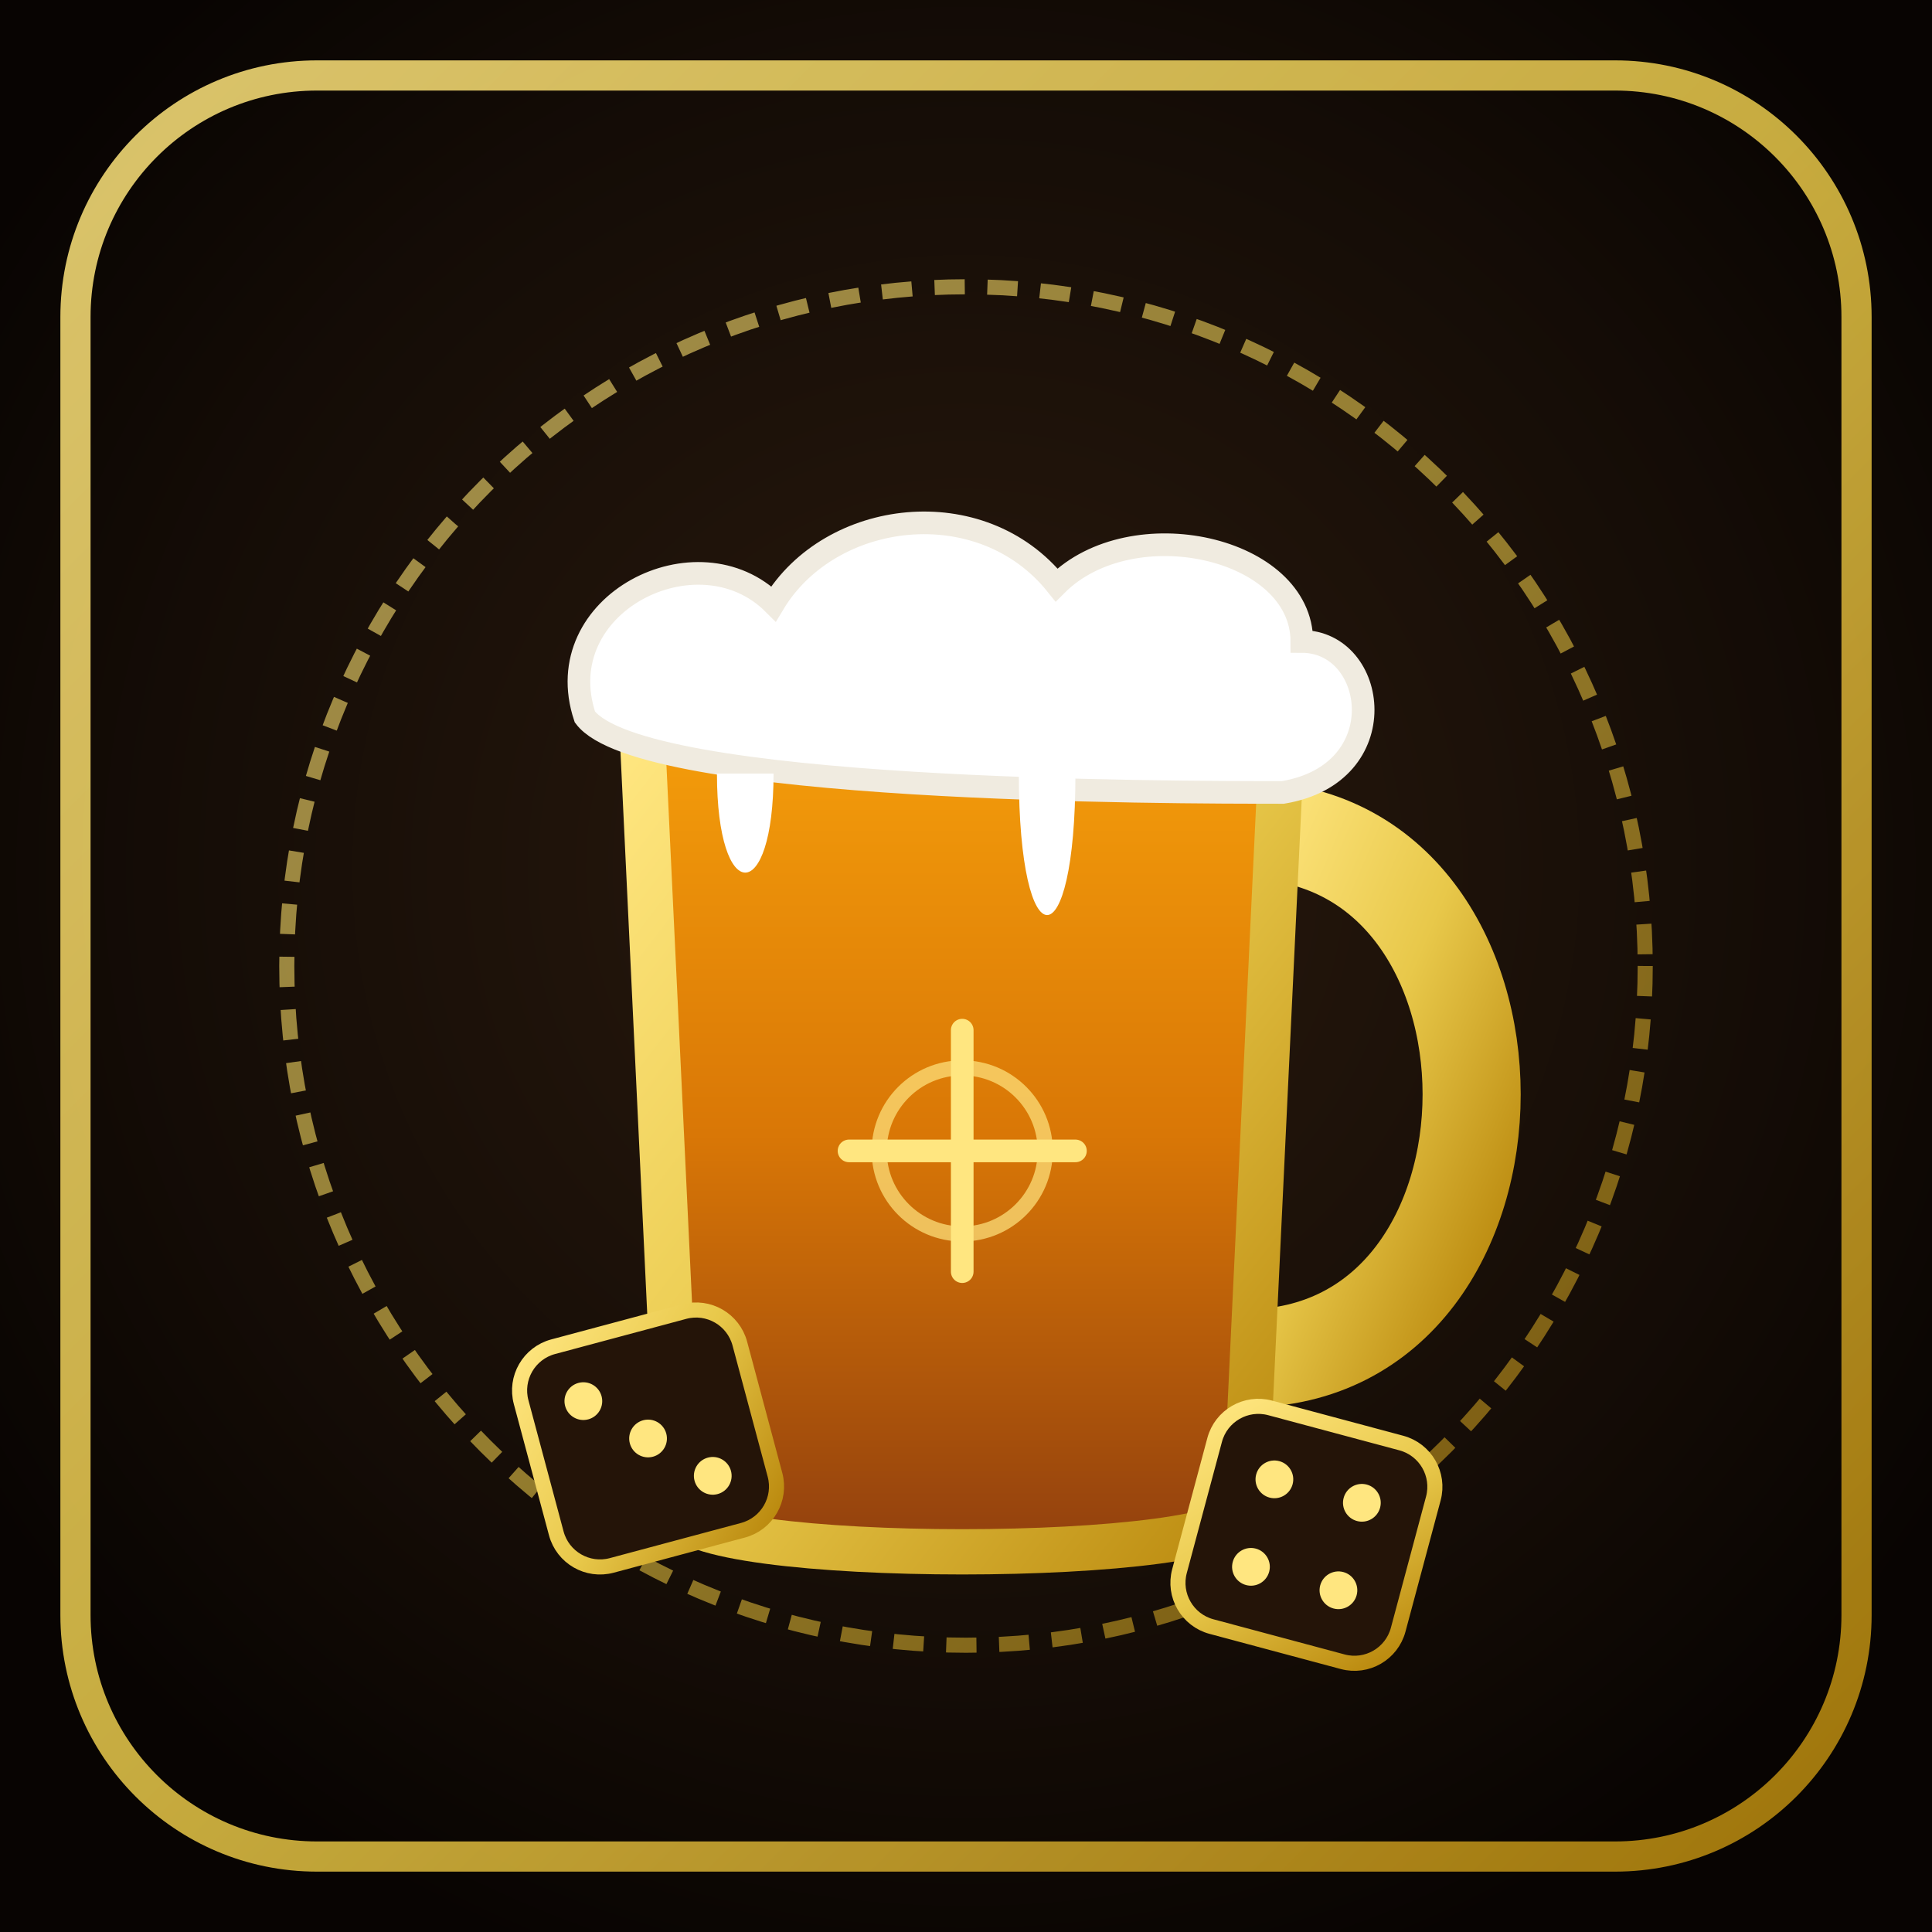
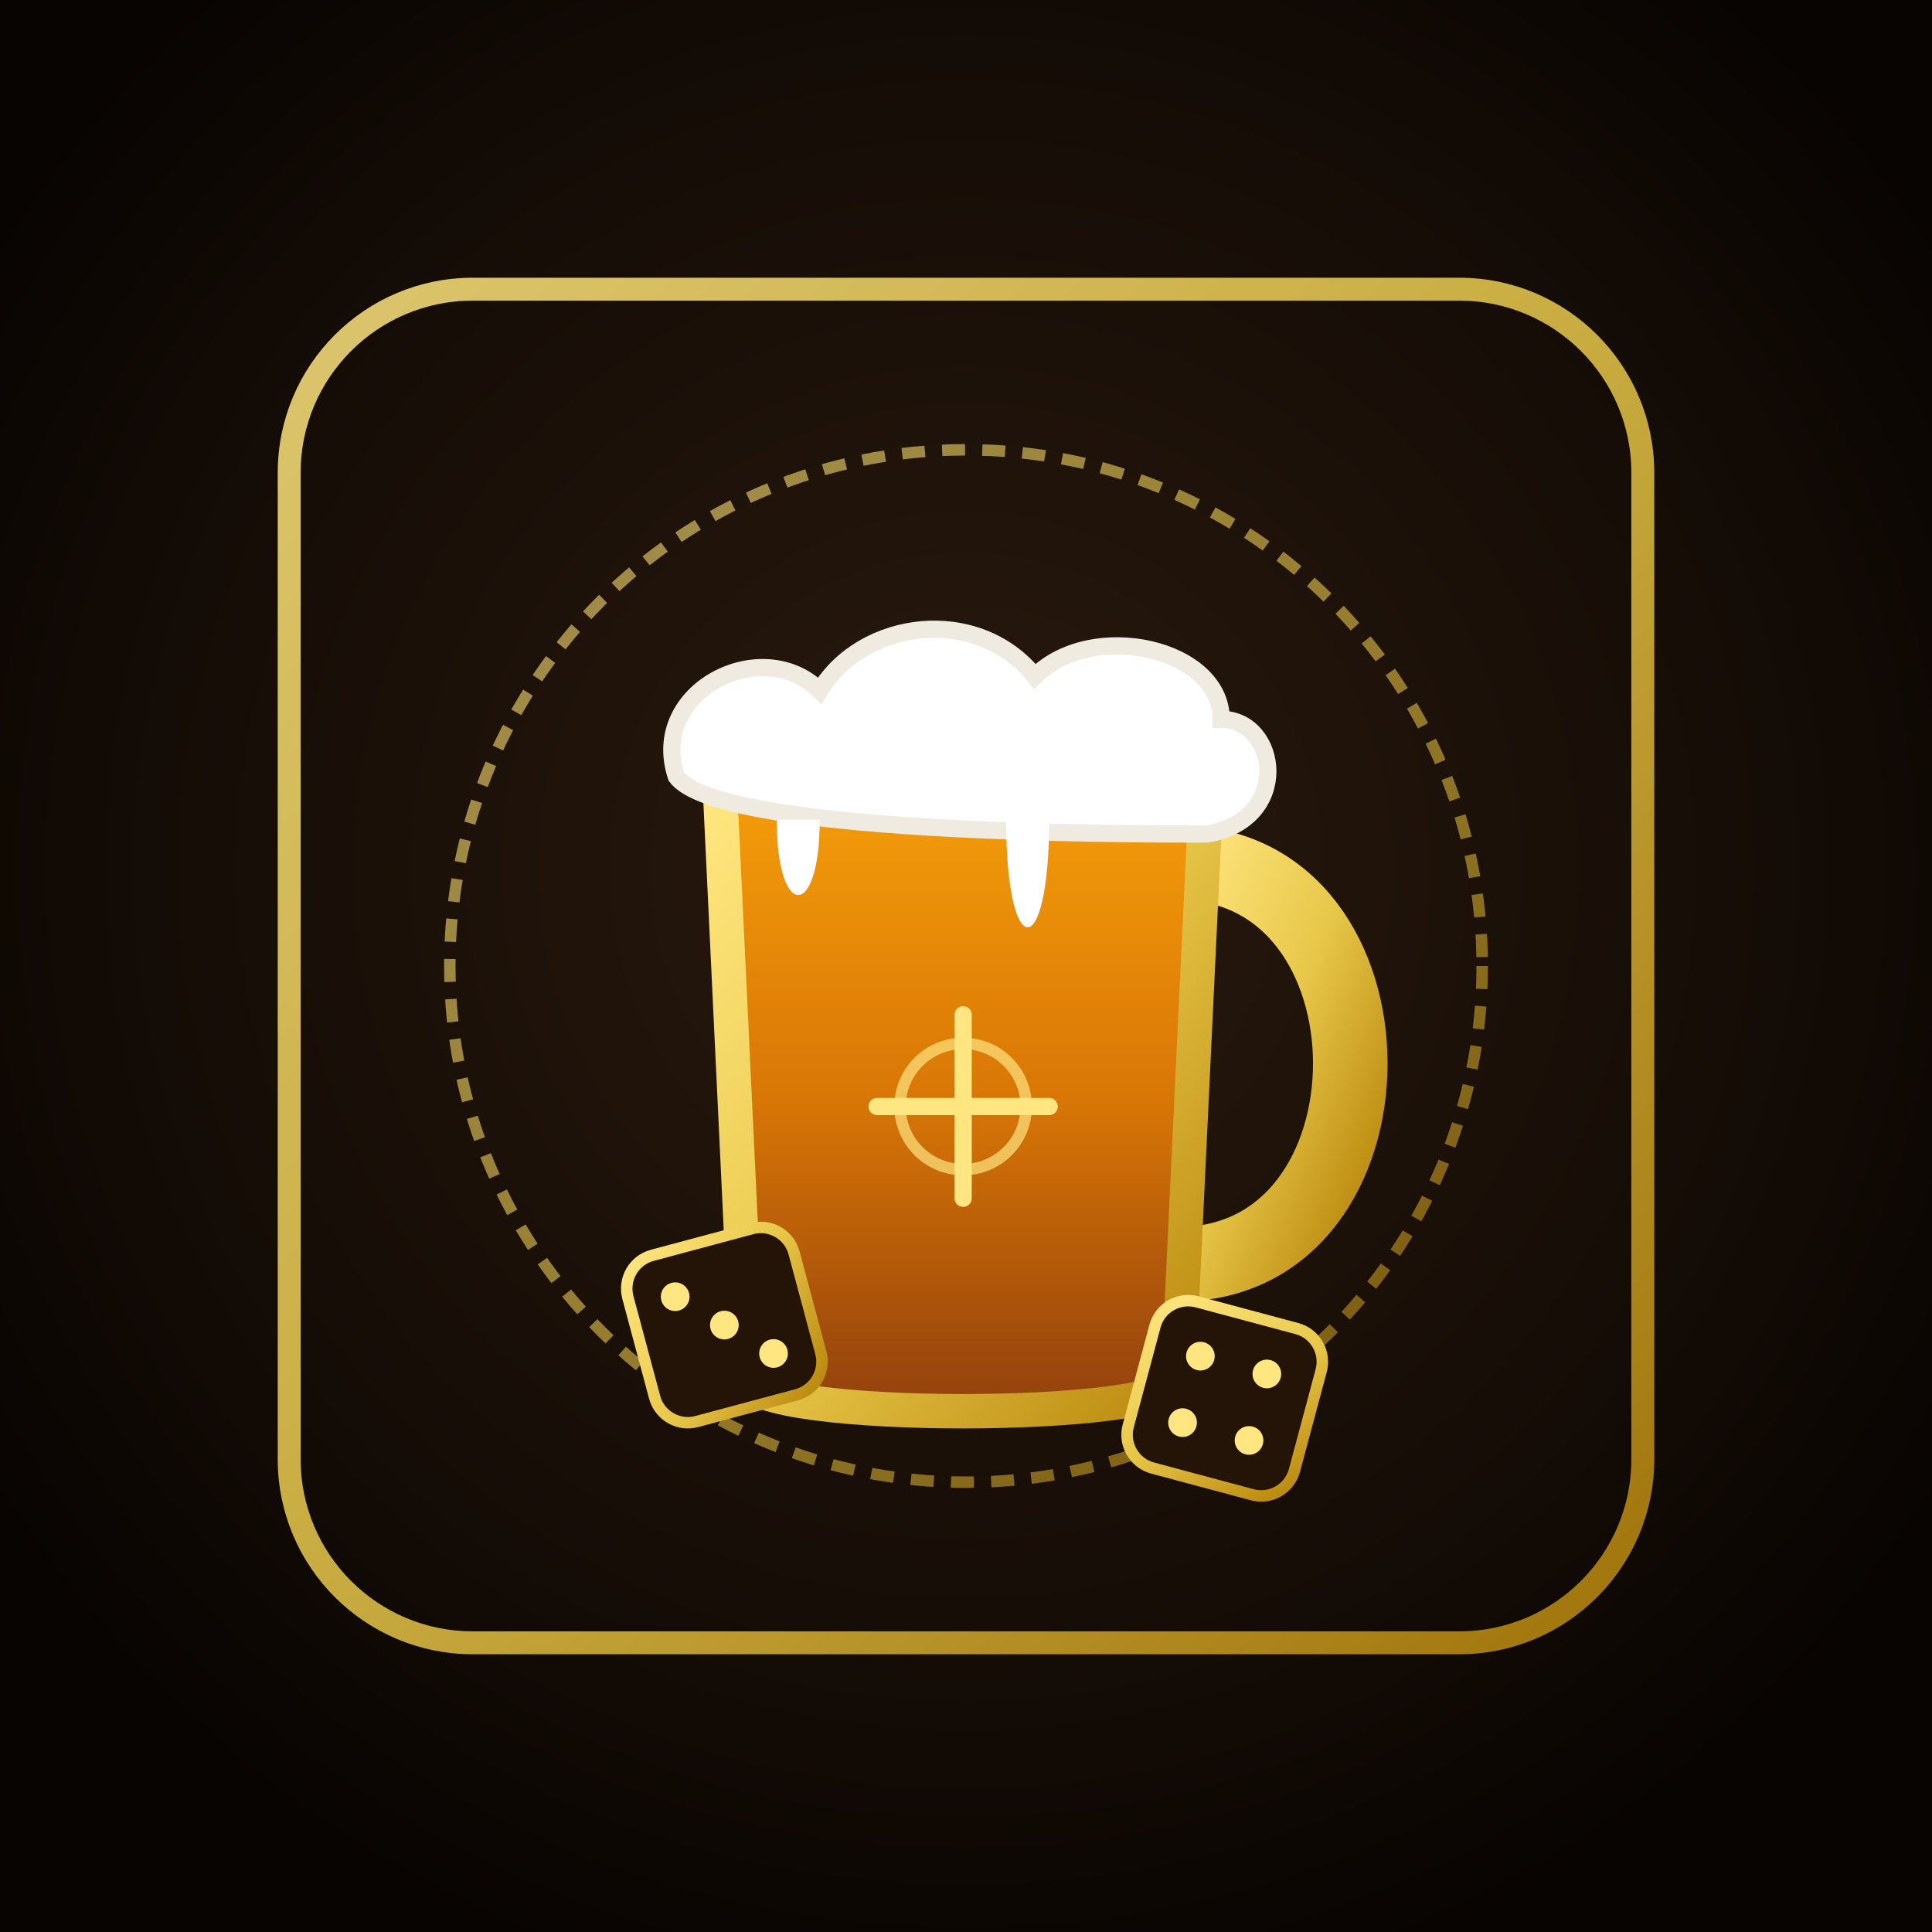
<svg xmlns="http://www.w3.org/2000/svg" viewBox="0 0 512 512" width="512" height="512">
  <defs>
-     <radialGradient id="bgGrad" cx="50%" cy="45%" r="60%">
+     <radialGradient id="bgGradMask" cx="50%" cy="45%" r="60%">
      <stop offset="0%" stop-color="#2a1a0e" />
      <stop offset="70%" stop-color="#140c06" />
      <stop offset="100%" stop-color="#080402" />
    </radialGradient>
-     <linearGradient id="goldGrad" x1="0%" y1="0%" x2="100%" y2="100%">
+     <linearGradient id="goldGradMask" x1="0%" y1="0%" x2="100%" y2="100%">
      <stop offset="0%" stop-color="#ffe680" />
      <stop offset="50%" stop-color="#e8c84a" />
      <stop offset="100%" stop-color="#b8860b" />
    </linearGradient>
-     <linearGradient id="beerGrad" x1="0%" y1="0%" x2="0%" y2="100%">
+     <linearGradient id="beerGradMask" x1="0%" y1="0%" x2="0%" y2="100%">
      <stop offset="0%" stop-color="#f59e0b" />
      <stop offset="50%" stop-color="#d97706" />
      <stop offset="100%" stop-color="#92400e" />
    </linearGradient>
  </defs>
-   <rect width="512" height="512" fill="url(#bgGrad)" />
-   <rect width="472" height="472" x="20" y="20" rx="64" fill="none" stroke="url(#goldGrad)" stroke-width="8" opacity="0.85" />
-   <circle cx="256" cy="256" r="180" fill="none" stroke="url(#goldGrad)" stroke-width="4" stroke-dasharray="8 6" opacity="0.6" />
-   <g transform="translate(0, 10)">
-     <path d="M 330 210 C 410 210, 410 350, 330 350" fill="none" stroke="url(#goldGrad)" stroke-width="26" stroke-linecap="round" />
-     <path d="M 170 180 L 180 390 C 180 405, 330 405, 330 390 L 340 180 Z" fill="url(#beerGrad)" stroke="url(#goldGrad)" stroke-width="12" stroke-linejoin="round" />
-     <path d="M 155 180 C 145 150, 185 130, 205 150 C 220 125, 260 120, 280 145 C 300 125, 345 135, 345 160 C 365 160, 370 195, 340 200 C 310 200, 170 200, 155 180 Z" fill="#ffffff" stroke="#f0ebe0" stroke-width="6" />
-     <path d="M 190 195 C 190 230, 205 230, 205 195" fill="#ffffff" />
-     <path d="M 270 195 C 270 245, 285 245, 285 195" fill="#ffffff" />
-     <g transform="translate(255, 295)" stroke="#ffe680" stroke-width="6" stroke-linecap="round" fill="none">
-       <circle cx="0" cy="0" r="22" stroke="#ffe680" stroke-width="4" opacity="0.7" />
-       <line x1="0" y1="-32" x2="0" y2="32" />
-       <line x1="-30" y1="0" x2="30" y2="0" />
-     </g>
-     <g transform="translate(135, 350) rotate(-15)">
-       <rect width="60" height="60" rx="12" fill="#241408" stroke="url(#goldGrad)" stroke-width="4" />
-       <circle cx="30" cy="30" r="5" fill="#ffe680" />
-       <circle cx="16" cy="16" r="5" fill="#ffe680" />
-       <circle cx="44" cy="44" r="5" fill="#ffe680" />
-     </g>
-     <g transform="translate(325, 360) rotate(15)">
-       <rect width="60" height="60" rx="12" fill="#241408" stroke="url(#goldGrad)" stroke-width="4" />
-       <circle cx="18" cy="18" r="5" fill="#ffe680" />
-       <circle cx="42" cy="18" r="5" fill="#ffe680" />
-       <circle cx="18" cy="42" r="5" fill="#ffe680" />
-       <circle cx="42" cy="42" r="5" fill="#ffe680" />
+   <rect width="512" height="512" fill="url(#bgGradMask)" />
+   <g transform="translate(61.44, 61.44) scale(0.76)">
+     <rect width="472" height="472" x="20" y="20" rx="64" fill="none" stroke="url(#goldGradMask)" stroke-width="8" opacity="0.85" />
+     <circle cx="256" cy="256" r="180" fill="none" stroke="url(#goldGradMask)" stroke-width="4" stroke-dasharray="8 6" opacity="0.6" />
+     <g transform="translate(0, 10)">
+       <path d="M 330 210 C 410 210, 410 350, 330 350" fill="none" stroke="url(#goldGradMask)" stroke-width="26" stroke-linecap="round" />
+       <path d="M 170 180 L 180 390 C 180 405, 330 405, 330 390 L 340 180 Z" fill="url(#beerGradMask)" stroke="url(#goldGradMask)" stroke-width="12" stroke-linejoin="round" />
+       <path d="M 155 180 C 145 150, 185 130, 205 150 C 220 125, 260 120, 280 145 C 300 125, 345 135, 345 160 C 365 160, 370 195, 340 200 C 310 200, 170 200, 155 180 Z" fill="#ffffff" stroke="#f0ebe0" stroke-width="6" />
+       <path d="M 190 195 C 190 230, 205 230, 205 195" fill="#ffffff" />
+       <path d="M 270 195 C 270 245, 285 245, 285 195" fill="#ffffff" />
+       <g transform="translate(255, 295)" stroke="#ffe680" stroke-width="6" stroke-linecap="round" fill="none">
+         <circle cx="0" cy="0" r="22" stroke="#ffe680" stroke-width="4" opacity="0.7" />
+         <line x1="0" y1="-32" x2="0" y2="32" />
+         <line x1="-30" y1="0" x2="30" y2="0" />
+       </g>
+       <g transform="translate(135, 350) rotate(-15)">
+         <rect width="60" height="60" rx="12" fill="#241408" stroke="url(#goldGradMask)" stroke-width="4" />
+         <circle cx="30" cy="30" r="5" fill="#ffe680" />
+         <circle cx="16" cy="16" r="5" fill="#ffe680" />
+         <circle cx="44" cy="44" r="5" fill="#ffe680" />
+       </g>
+       <g transform="translate(325, 360) rotate(15)">
+         <rect width="60" height="60" rx="12" fill="#241408" stroke="url(#goldGradMask)" stroke-width="4" />
+         <circle cx="18" cy="18" r="5" fill="#ffe680" />
+         <circle cx="42" cy="18" r="5" fill="#ffe680" />
+         <circle cx="18" cy="42" r="5" fill="#ffe680" />
+         <circle cx="42" cy="42" r="5" fill="#ffe680" />
+       </g>
    </g>
  </g>
</svg>
